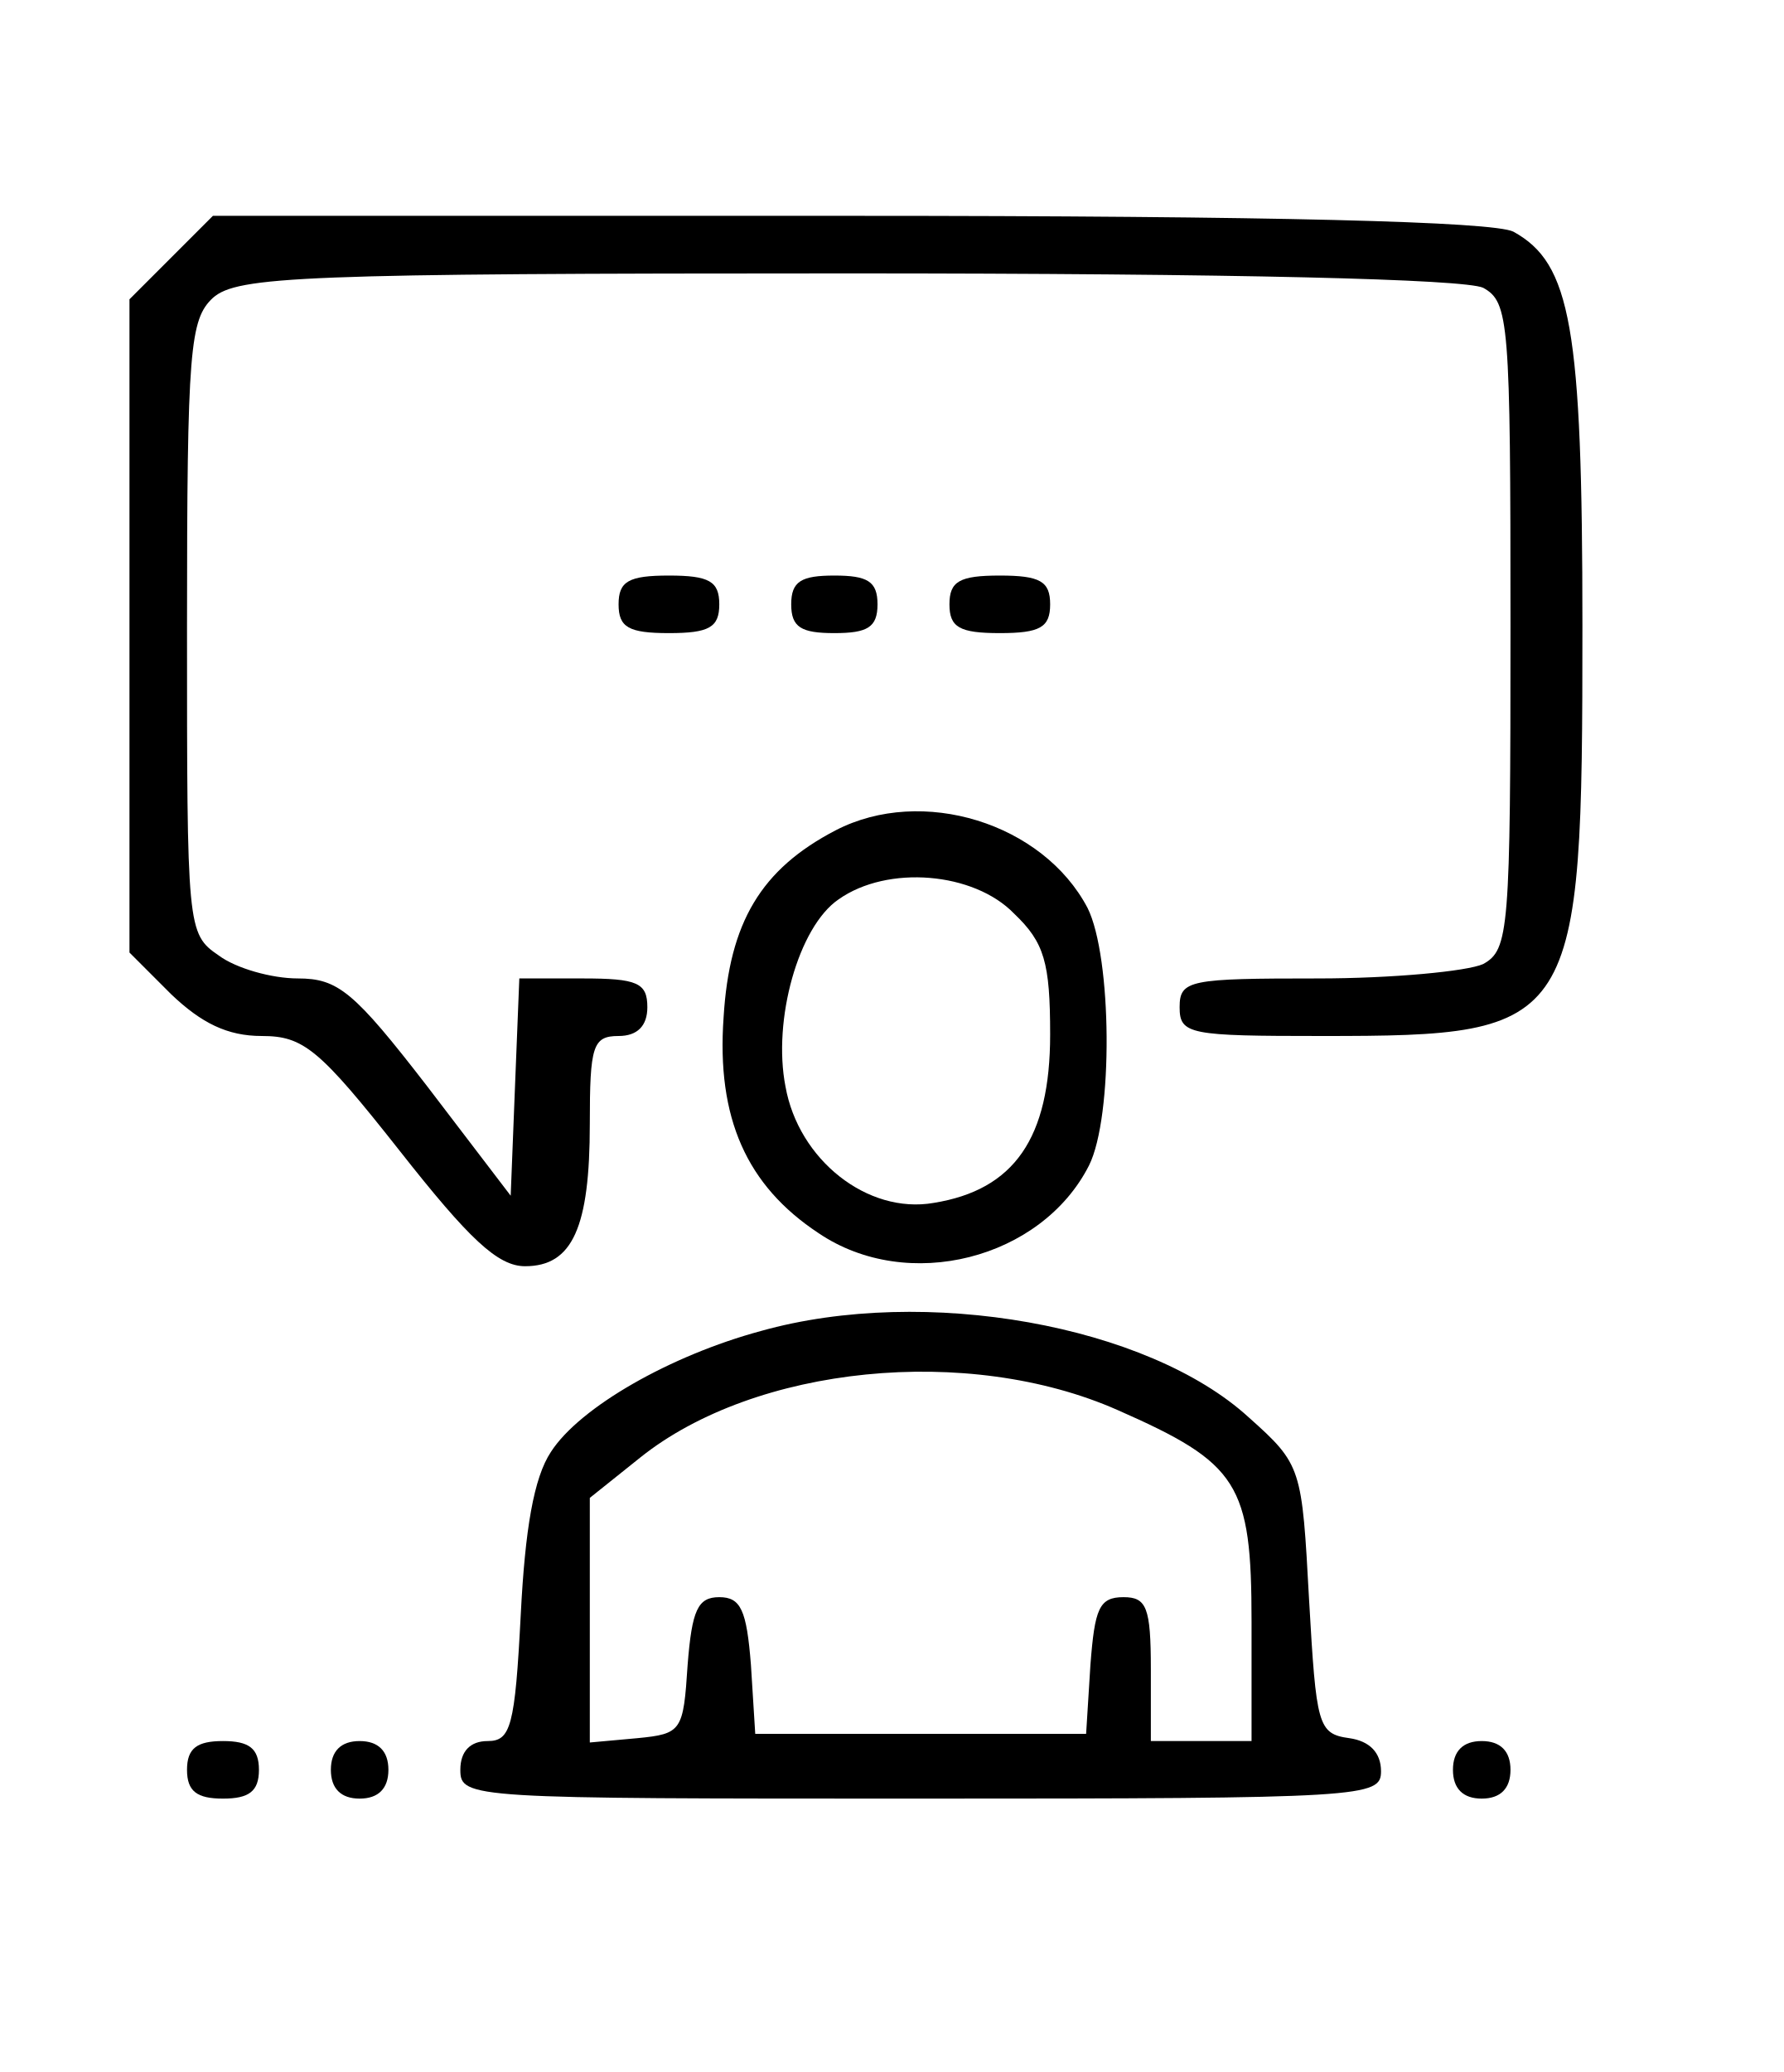
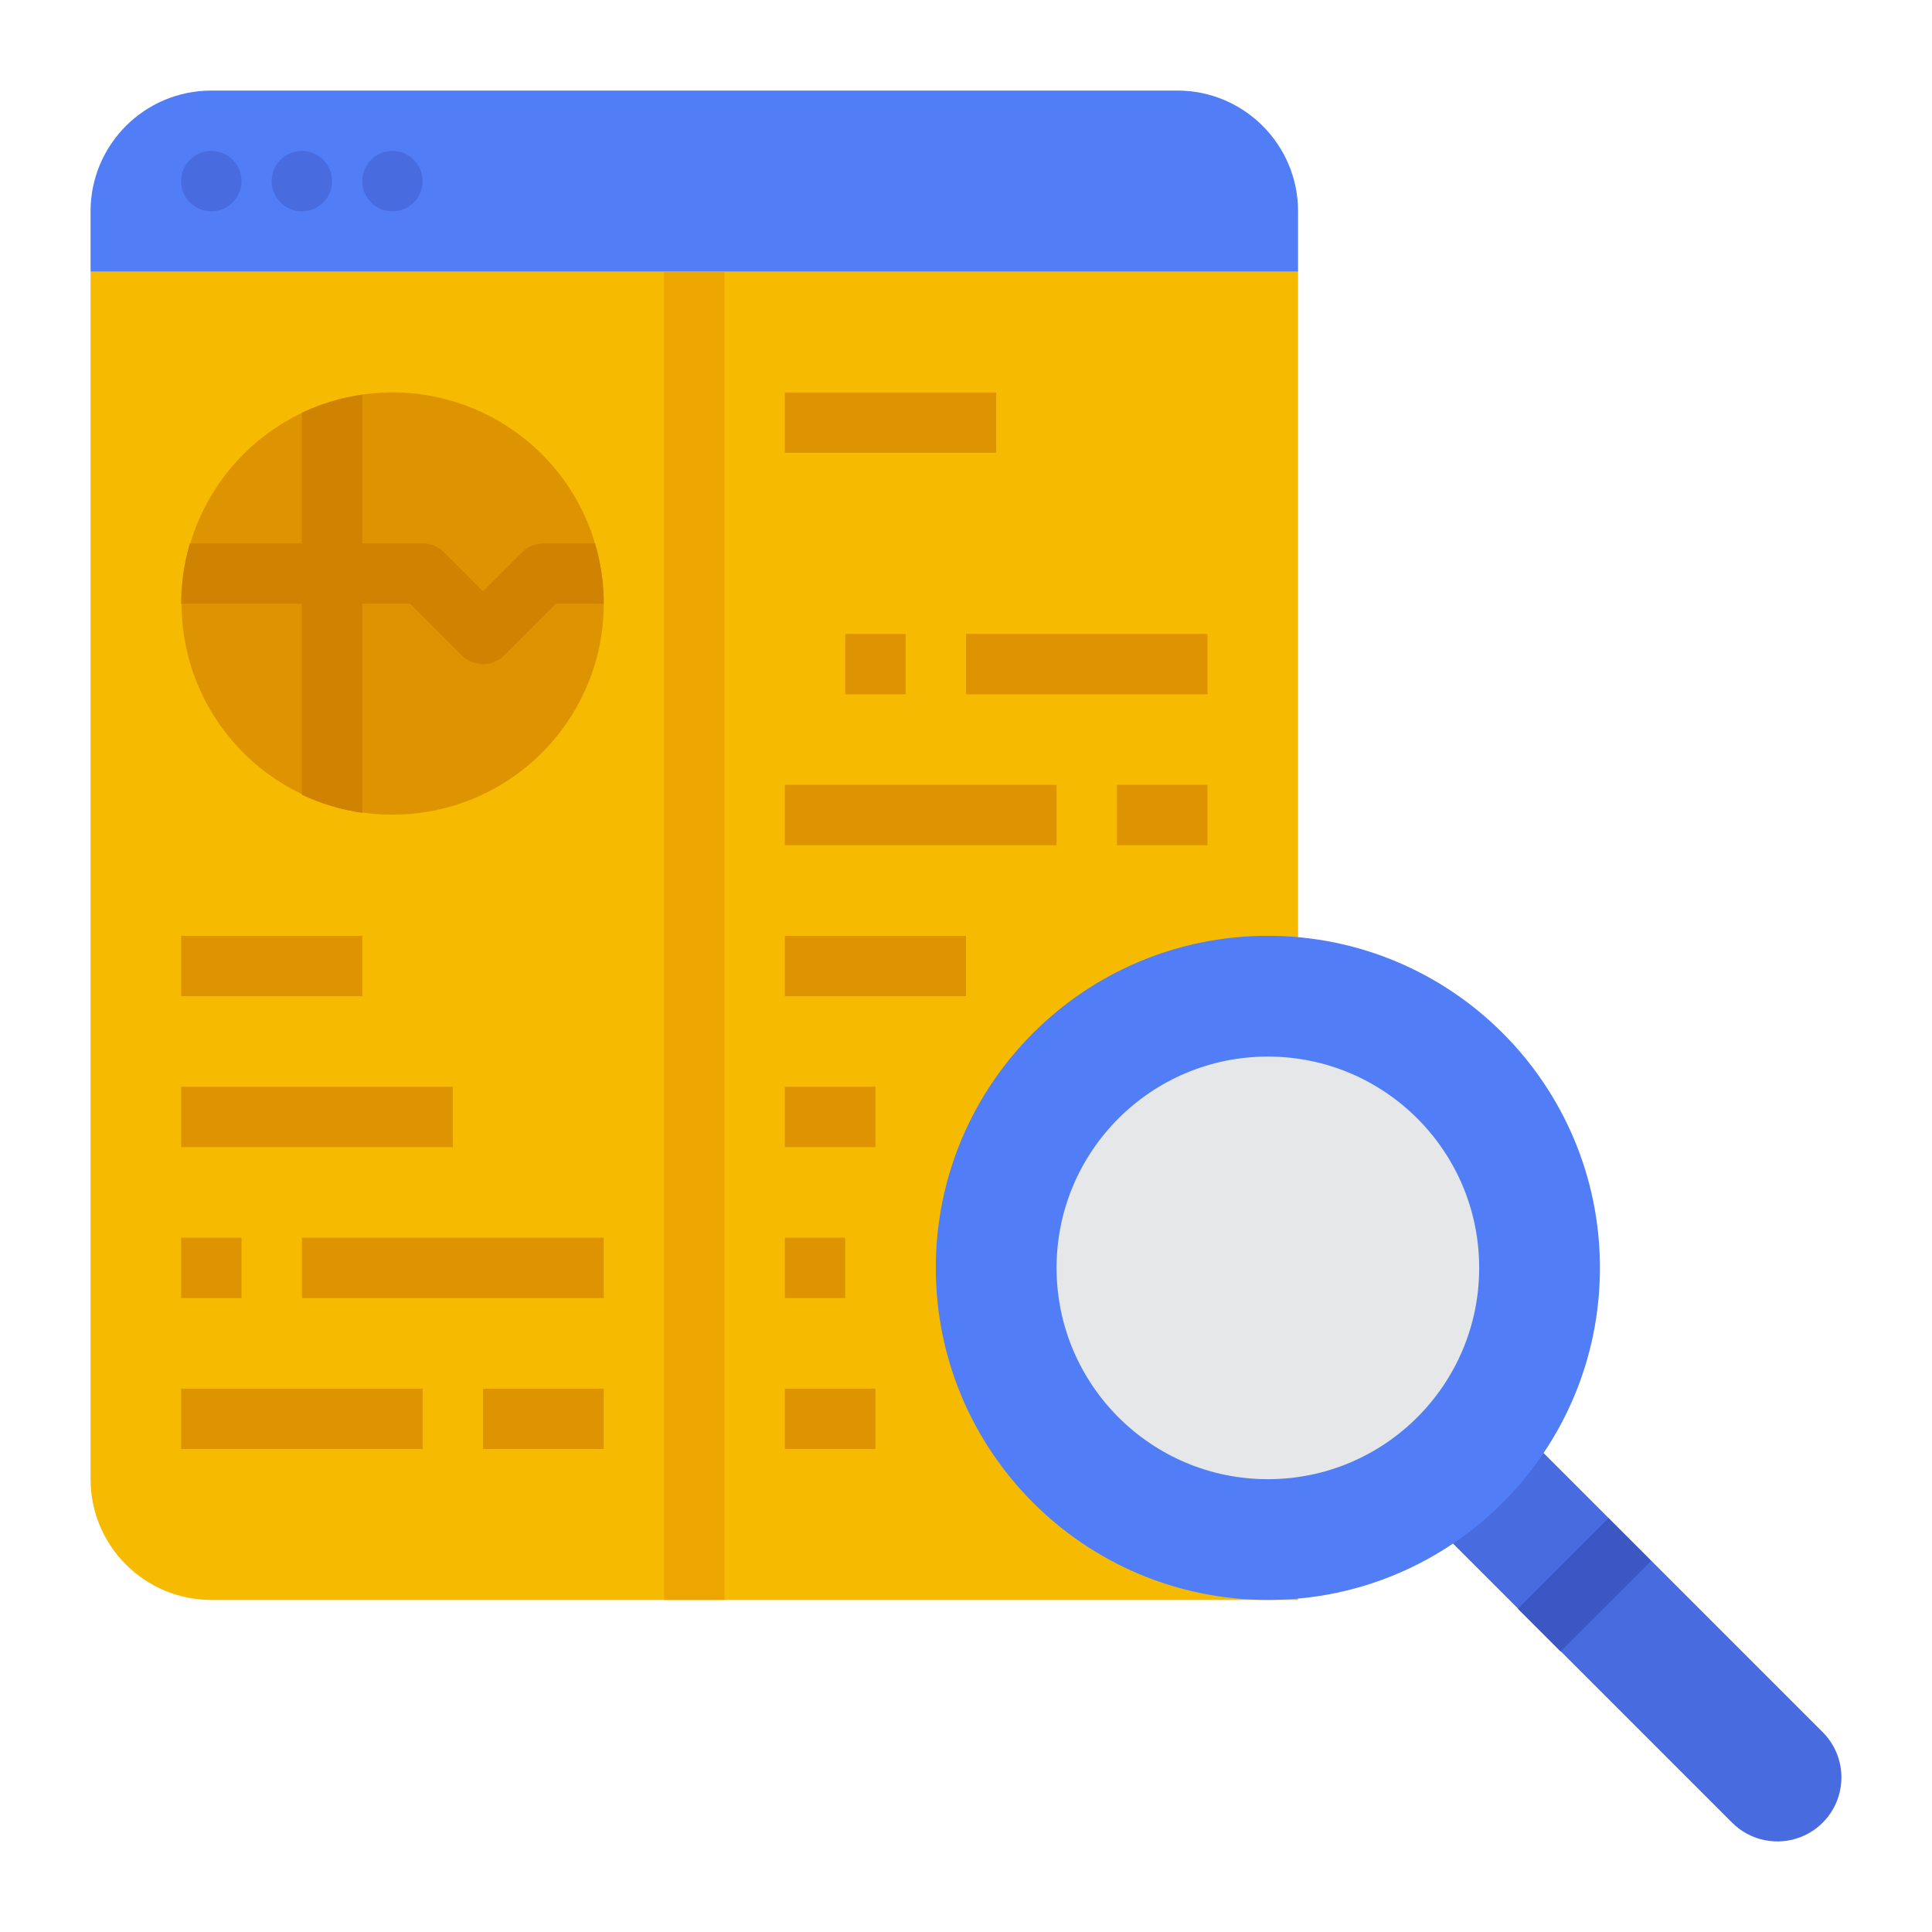
- <svg xmlns="http://www.w3.org/2000/svg" version="1.0" width="124pt" height="144pt" viewBox="0 0 124 144" preserveAspectRatio="xMidYMid meet">
-   <g transform="translate(0,144) scale(0.1,-0.1)" fill="#000000" stroke="none">
-     <path d="M119 1261 l-29 -29 0 -227 0 -227 29 -29 c21 -20 39 -29 63 -29 29 0 40 -9 96 -80 48 -61 68 -80 87 -80 33 0 45 27 45 99 0 54 2 61 20 61 13 0 20 7 20 20 0 17 -7 20 -45 20 l-44 0 -3 -75 -3 -76 -58 76 c-51 66 -62 75 -90 75 -18 0 -43 7 -55 16 -22 15 -22 19 -22 228 0 194 2 214 18 229 17 15 62 17 441 17 272 0 429 -4 442 -10 18 -10 19 -23 19 -235 0 -212 -1 -225 -19 -235 -11 -5 -63 -10 -115 -10 -89 0 -96 -1 -96 -20 0 -19 7 -20 99 -20 178 0 181 5 181 285 0 208 -8 252 -48 274 -14 7 -165 11 -462 11 l-442 0 -29 -29z" />
-     <path d="M430 1020 c0 -16 7 -20 35 -20 28 0 35 4 35 20 0 16 -7 20 -35 20 -28 0 -35 -4 -35 -20z" />
-     <path d="M550 1020 c0 -16 7 -20 30 -20 23 0 30 4 30 20 0 16 -7 20 -30 20 -23 0 -30 -4 -30 -20z" />
-     <path d="M660 1020 c0 -16 7 -20 35 -20 28 0 35 4 35 20 0 16 -7 20 -35 20 -28 0 -35 -4 -35 -20z" />
-     <path d="M581 863 c-52 -27 -74 -64 -78 -130 -5 -70 16 -117 66 -150 62 -42 155 -18 188 47 17 34 16 145 -1 179 -31 59 -115 85 -175 54z m124 -58 c21 -20 25 -34 25 -84 0 -72 -25 -108 -81 -117 -46 -8 -94 30 -103 81 -9 46 9 111 37 130 34 24 94 19 122 -10z" />
-     <path d="M529 515 c-63 -17 -126 -53 -146 -84 -12 -18 -18 -54 -21 -113 -4 -78 -7 -88 -23 -88 -12 0 -19 -7 -19 -20 0 -20 7 -20 320 -20 309 0 320 1 320 19 0 13 -8 21 -22 23 -22 3 -23 9 -28 96 -5 92 -5 94 -42 127 -70 64 -225 92 -339 60z m248 -55 c84 -37 93 -51 93 -147 l0 -83 -35 0 -35 0 0 50 c0 43 -3 50 -19 50 -17 0 -20 -8 -23 -47 l-3 -48 -115 0 -115 0 -3 48 c-3 38 -7 47 -22 47 -15 0 -19 -9 -22 -47 -3 -46 -4 -48 -35 -51 l-33 -3 0 85 0 85 35 28 c80 64 228 79 332 33z" />
-     <path d="M130 210 c0 -15 7 -20 25 -20 18 0 25 5 25 20 0 15 -7 20 -25 20 -18 0 -25 -5 -25 -20z" />
-     <path d="M230 210 c0 -13 7 -20 20 -20 13 0 20 7 20 20 0 13 -7 20 -20 20 -13 0 -20 -7 -20 -20z" />
-     <path d="M1010 210 c0 -13 7 -20 20 -20 13 0 20 7 20 20 0 13 -7 20 -20 20 -13 0 -20 -7 -20 -20z" />
+ <svg xmlns="http://www.w3.org/2000/svg" id="flat" height="512" viewBox="0 0 512 512" width="512">
+   <path d="m488 471.03a16.971 16.971 0 0 1 -28.97 12l-45.37-45.37-11.32-11.32-18.34-18.34 24-24 18.34 18.34 11.32 11.32 45.37 45.37a16.978 16.978 0 0 1 4.97 12z" fill="#486be0" />
+   <path d="m344 72v352h-288a32 32 0 0 1 -32-32v-320z" fill="#f6bb00" />
+   <path d="m24 72v-16a32 32 0 0 1 32-32h256a32 32 0 0 1 32 32v16z" fill="#517ef7" />
+   <circle cx="56" cy="48" fill="#486be0" r="8" />
+   <circle cx="80" cy="48" fill="#486be0" r="8" />
+   <circle cx="104" cy="48" fill="#486be0" r="8" />
+   <path d="m160 160a55.944 55.944 0 1 1 -2.32-16 55.997 55.997 0 0 1 2.32 16z" fill="#de9400" />
+   <path d="m160 160h-12.69l-13.65 13.66a8.015 8.015 0 0 1 -11.32 0l-13.65-13.66h-12.69v55.43a55.792 55.792 0 0 1 -16-4.82v-50.61h-32a55.968 55.968 0 0 1 2.32-16h29.68v-34.61a55.792 55.792 0 0 1 16-4.82v39.43h16a8.007 8.007 0 0 1 5.66 2.34l10.34 10.35 10.34-10.35a8.007 8.007 0 0 1 5.66-2.34h13.68a55.968 55.968 0 0 1 2.32 16z" fill="#cf8300" />
+   <g fill="#de9400">
+     <path d="m208 104h56v16h-56z" />
+     <path d="m48 288h72v16h-72z" />
+     <path d="m48 328h16v16h-16z" />
+     <path d="m80 328h80v16h-80z" />
+     <path d="m48 368h64v16h-64z" />
+     <path d="m128 368h32v16h-32z" />
+     <path d="m224 168h16v16h-16z" />
+     <path d="m256 168h64v16h-64z" />
+     <path d="m208 208h72v16h-72z" />
+     <path d="m296 208h24v16h-24z" />
+     <path d="m208 248h48v16h-48z" />
+     <path d="m48 248h48v16h-48z" />
  </g>
+   <path d="m176 72h16v352h-16z" fill="#eda600" />
+   <circle cx="336" cy="336" fill="#517ef7" r="88" />
+   <path d="m403.029 411.995h33.941v16.009h-33.941z" fill="#3b57c4" transform="matrix(.707 -.707 .707 .707 -173.97 420)" />
+   <path d="m208 288h24v16h-24z" fill="#de9400" />
+   <path d="m208 368h24v16h-24z" fill="#de9400" />
+   <path d="m208 328h16v16h-16z" fill="#de9400" />
+   <circle cx="336" cy="336" fill="#e5e7e9" r="56" />
</svg>
